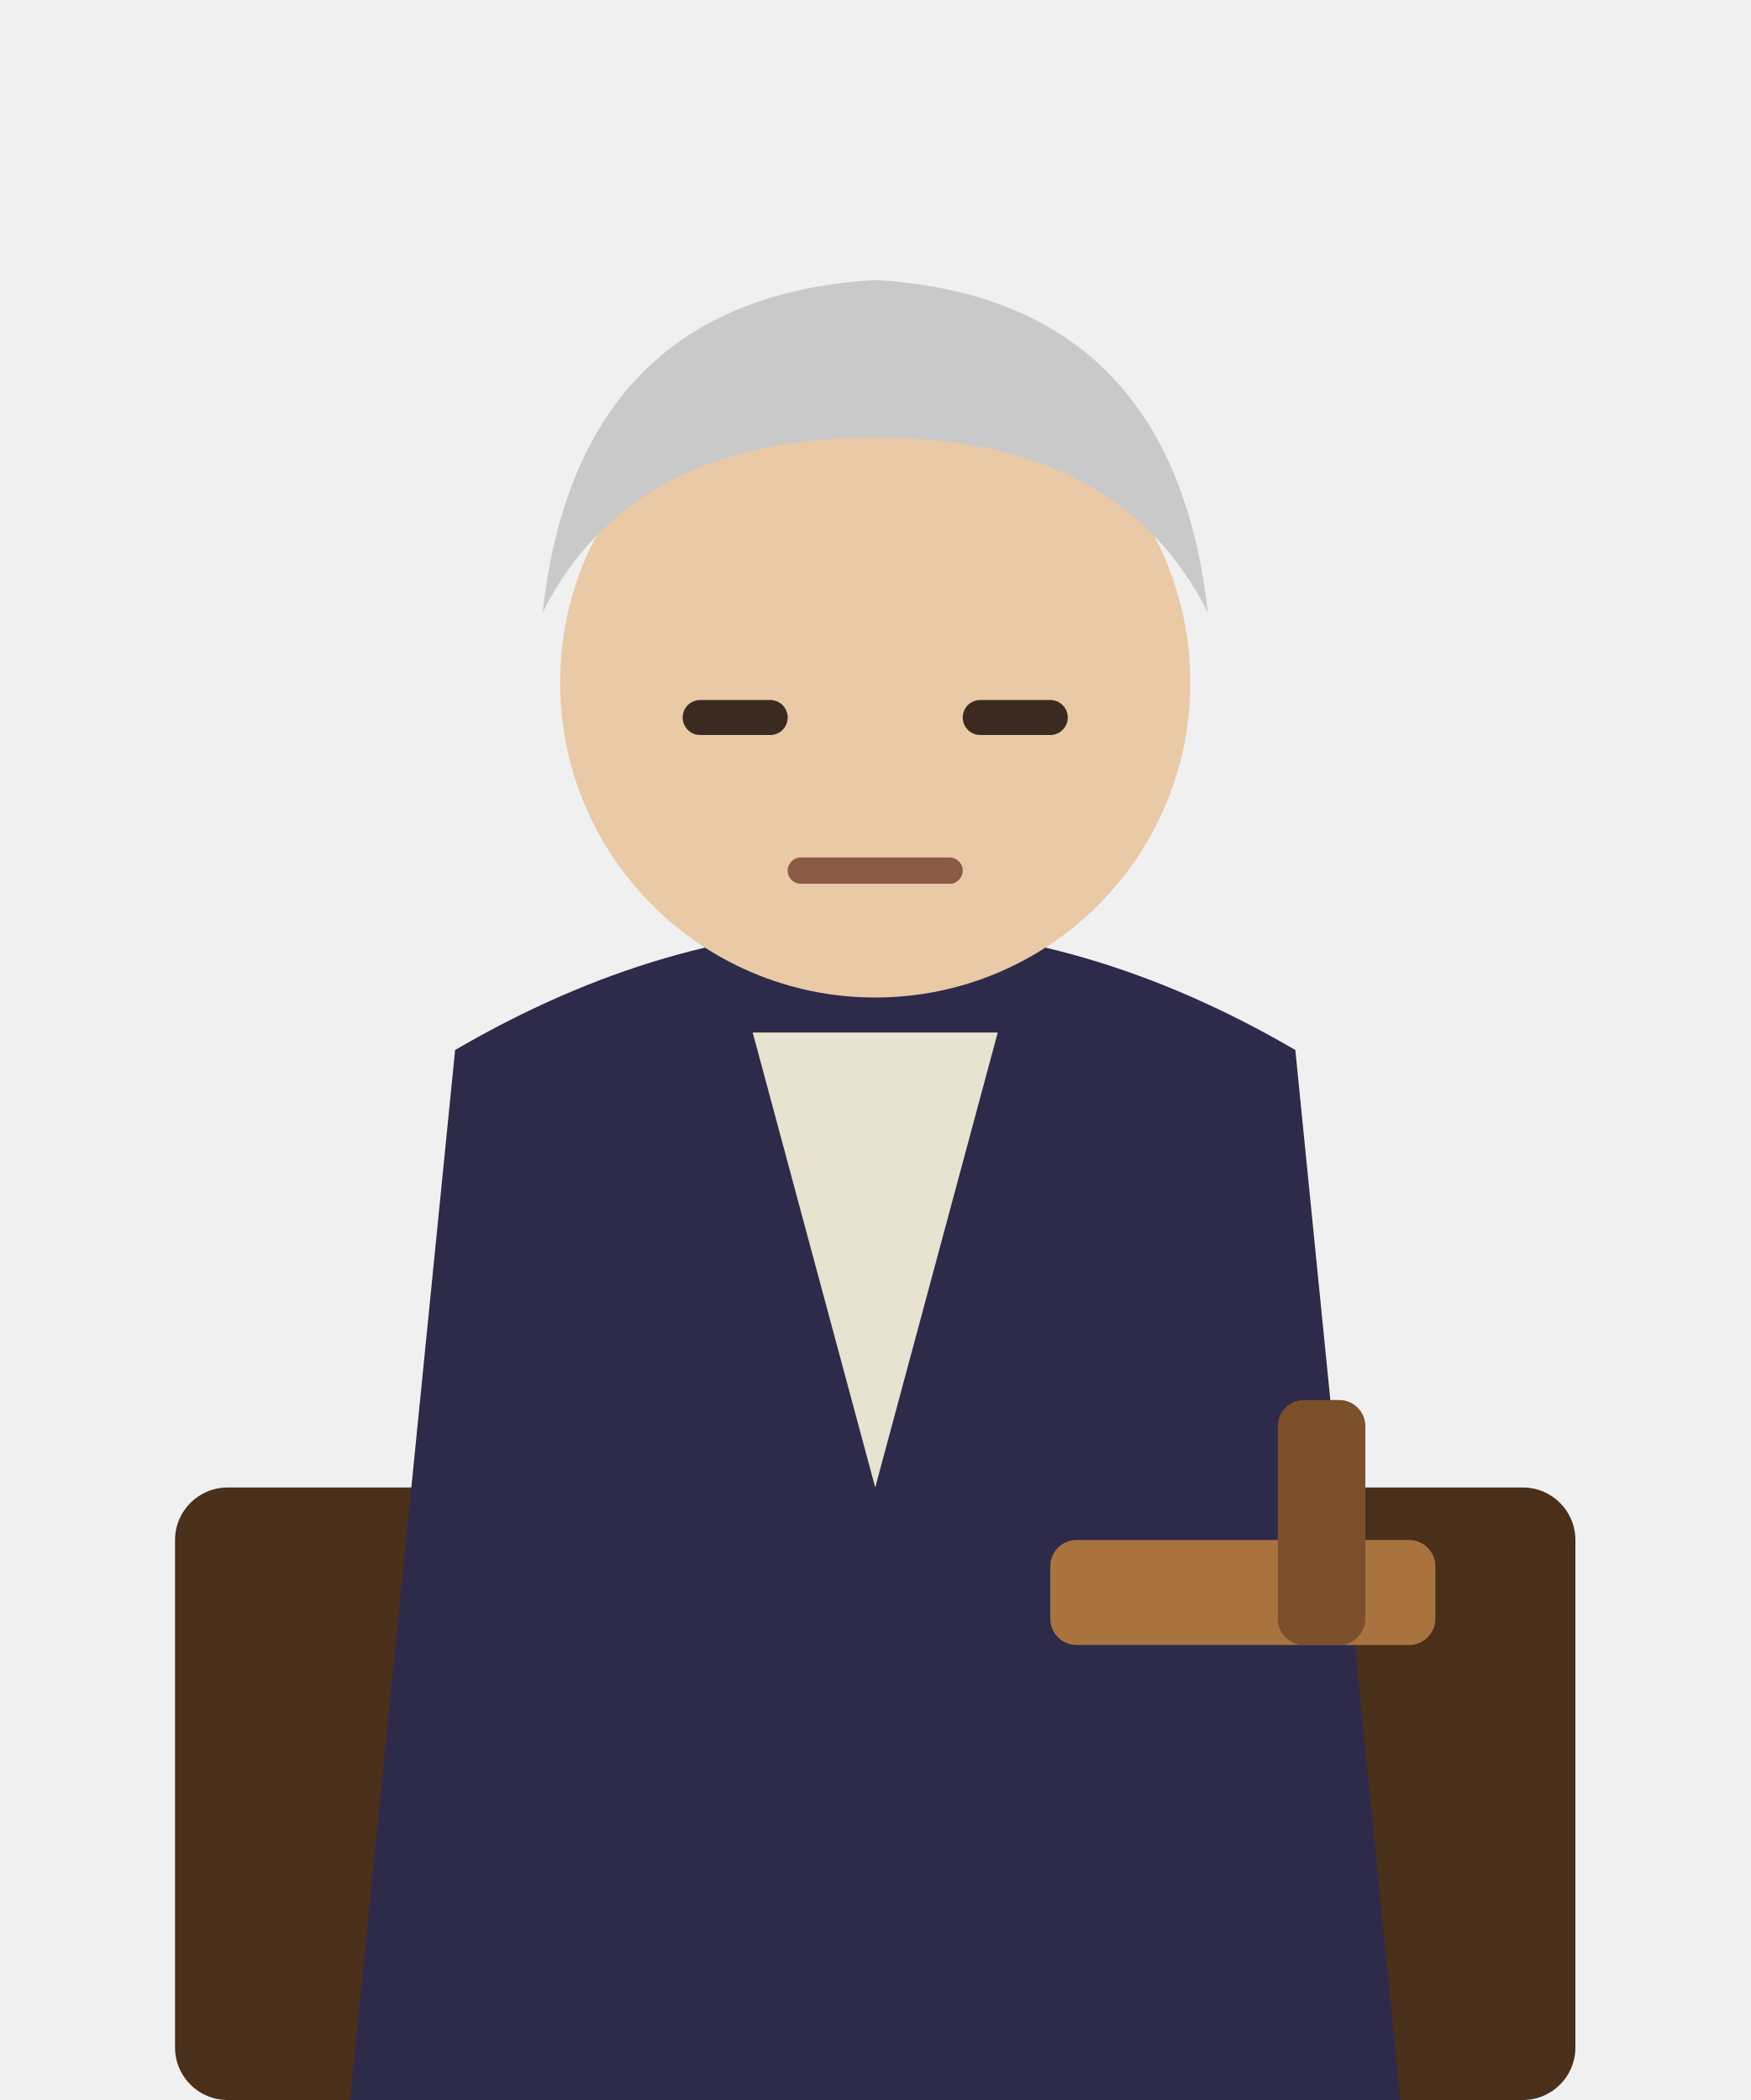
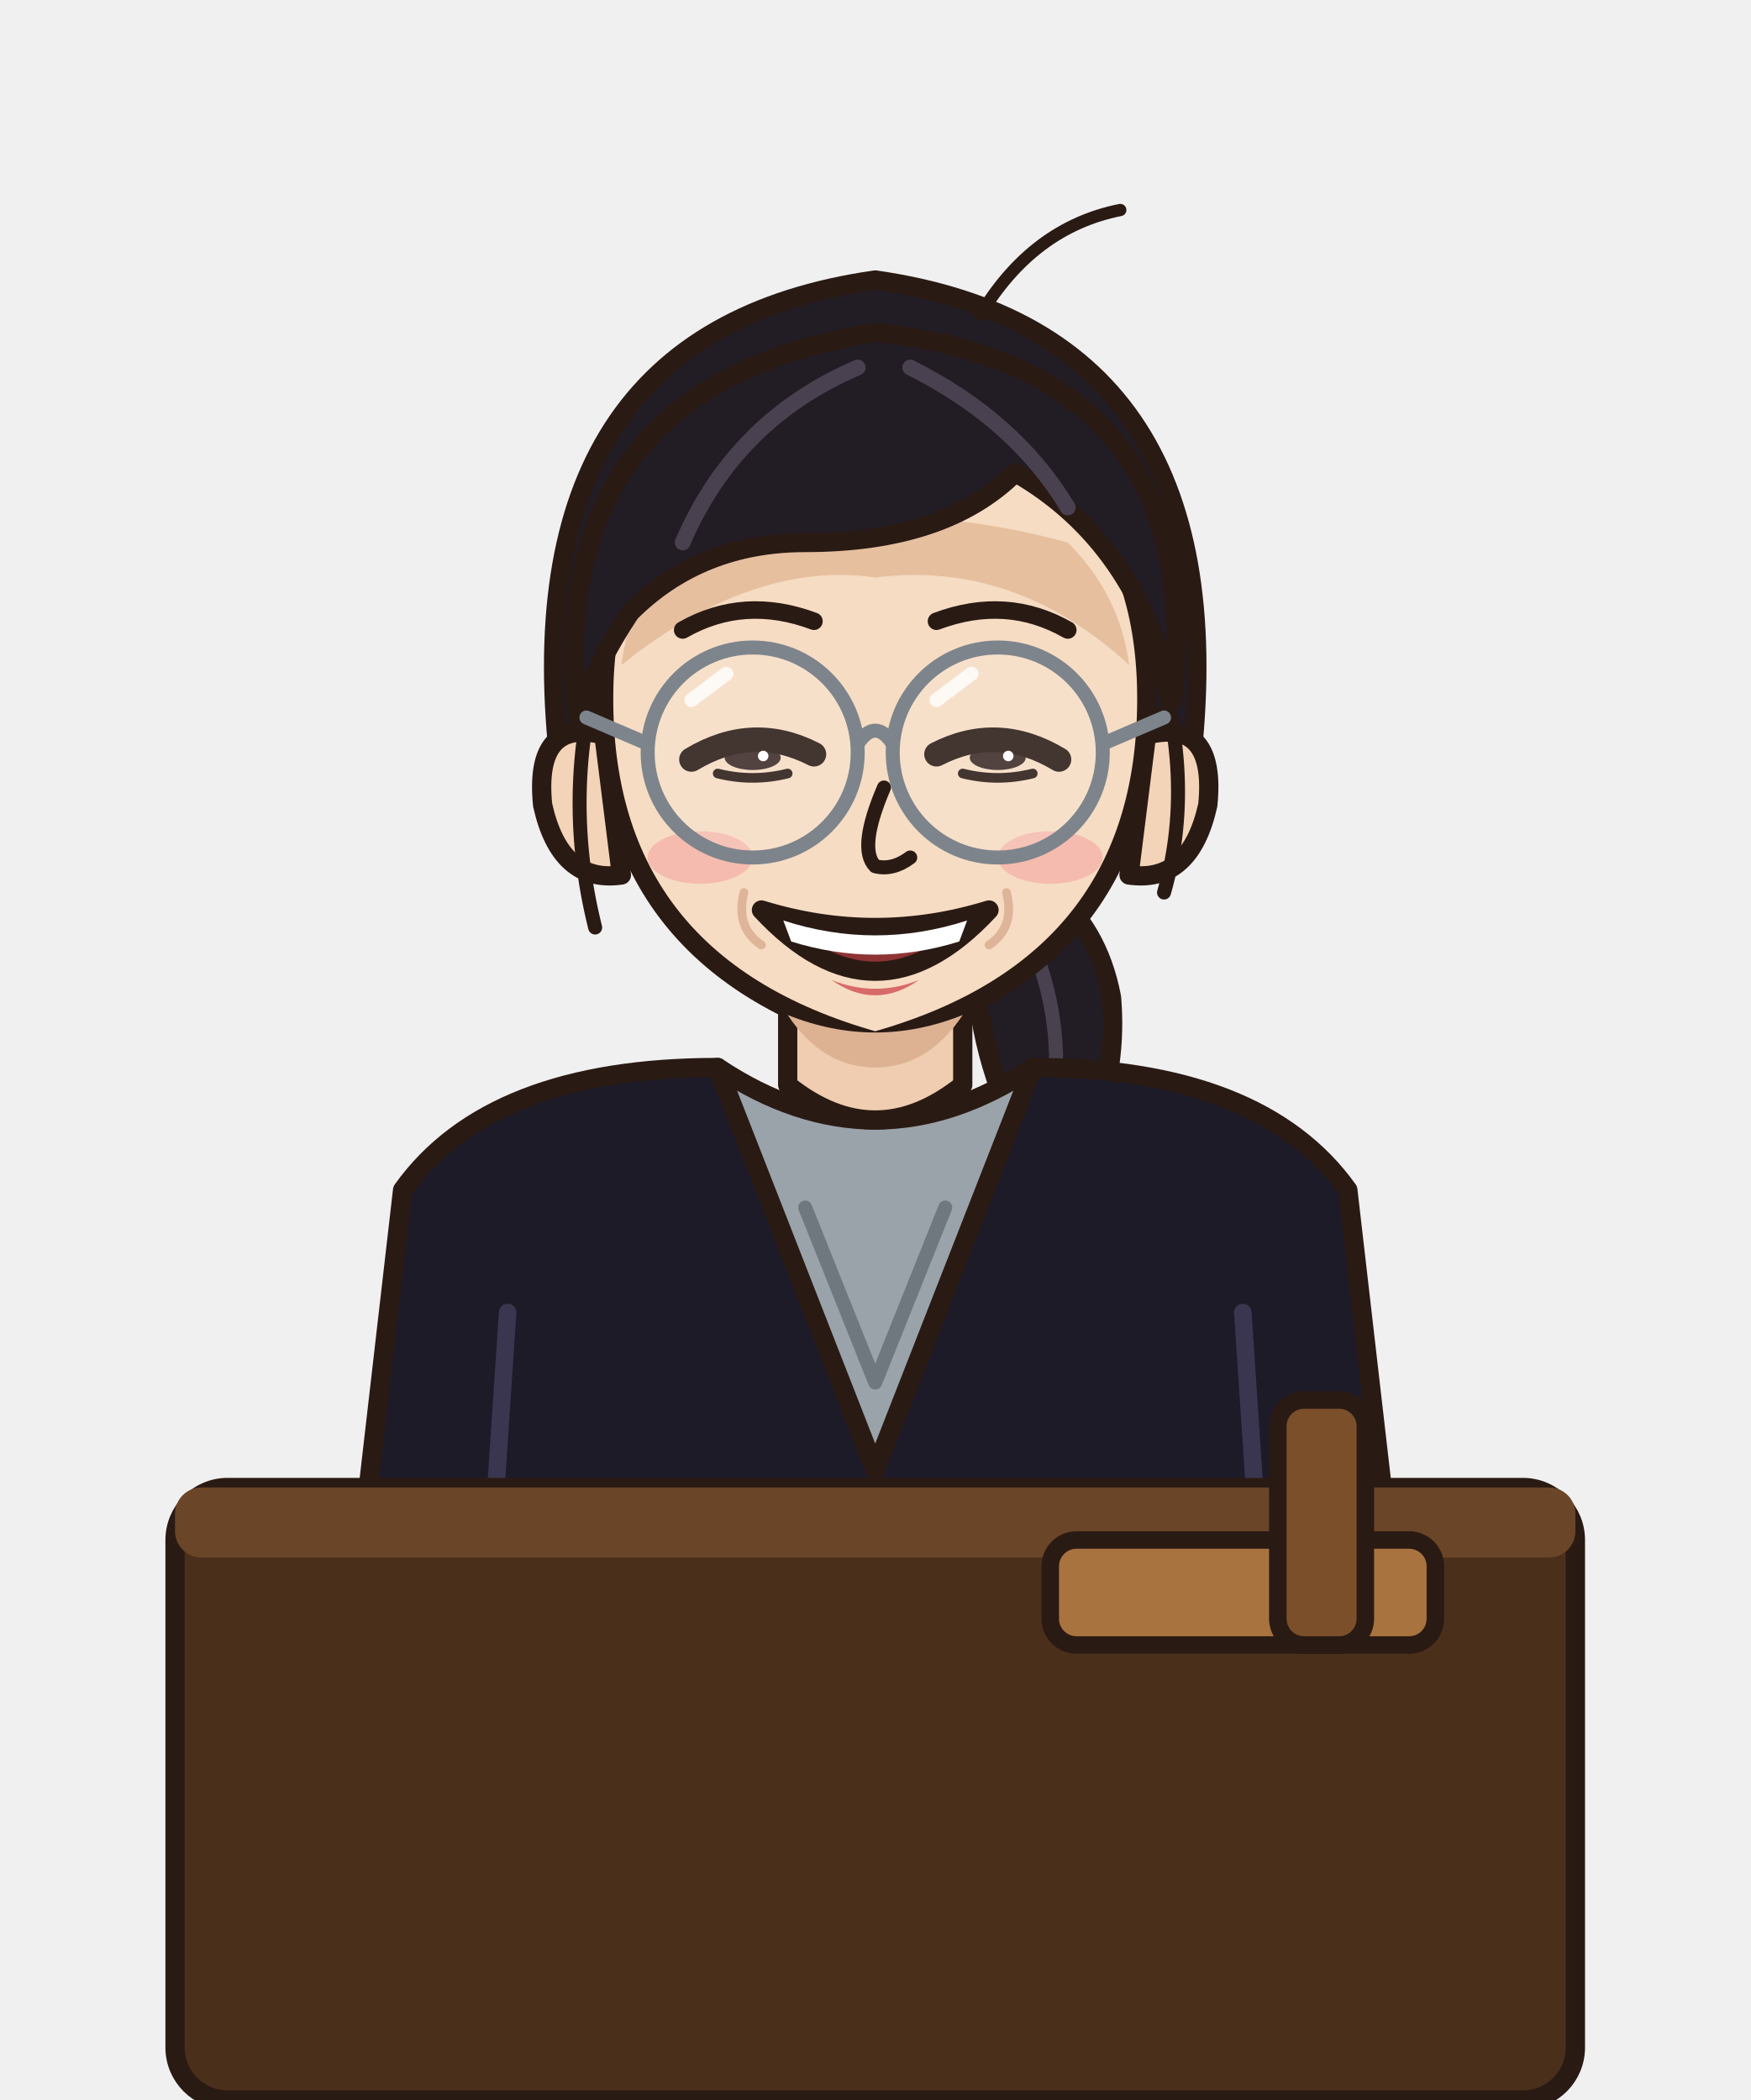
<svg xmlns="http://www.w3.org/2000/svg" viewBox="0 0 200 240">
-   <rect x="20" y="170" width="160" height="70" rx="6" fill="#4a2f1b" />
-   <path d="M40 240 L52 120 Q100 92 148 120 L160 240 Z" fill="#2d2a4a" />
-   <path d="M86 118 L100 170 L114 118 Z" fill="#e8e2d0" />
-   <circle cx="100" cy="78" r="36" fill="#e9c9a6" />
-   <path d="M62 70 Q66 34 100 32 Q134 34 138 70 Q128 50 100 50 Q72 50 62 70 Z" fill="#c9c9c9" />
-   <rect x="78" y="80" width="12" height="4" rx="2" fill="#3a2a20" />
-   <rect x="110" y="80" width="12" height="4" rx="2" fill="#3a2a20" />
-   <rect x="90" y="98" width="20" height="3" rx="1.5" fill="#8a5a44" />
-   <rect x="120" y="176" width="44" height="12" rx="3" fill="#a8733f" />
-   <rect x="146" y="160" width="10" height="28" rx="3" fill="#7a4f2a" />
+   <g stroke="#2a1a14" stroke-width="2.2" stroke-linejoin="round" stroke-linecap="round">
+     <path d="M104 96 Q124 98 127 114 Q128 126 121 136 Q114 128 112 116 Q110 106 104 96 Z" fill="#221c24" />
+     <path d="M118 108 Q122 118 120 128" fill="none" stroke="#4a4150" stroke-width="1.6" />
+     <path d="M64 88 Q58 38 100 32 Q142 38 136 88 Q126 70 100 66 Q74 70 64 88 Z" fill="#221c24" />
+     <path d="M34 240 L46 136 Q56 122 82 122 L100 150 L118 122 Q144 122 154 136 L166 240 Z" fill="#1d1b28" />
+     <path d="M58 150 L52 240 M142 150 L148 240" fill="none" stroke="#3a3650" stroke-width="2" />
+     <path d="M82 122 L100 168 L118 122 Q100 134 82 122 Z" fill="#9aa3aa" />
+     <path d="M92 138 L100 158 M108 138 L100 158" fill="none" stroke="#6f787f" stroke-width="1.6" />
+     <path d="M90 108 L90 124 Q100 132 110 124 L110 108 Z" fill="#f0cdb0" />
+     <path d="M69 84 Q61 82 62 92 Q64 101 71 100 Z" fill="#f3d4b8" />
+     <path d="M131 84 Q139 82 138 92 Q136 101 129 100 Z" fill="#f3d4b8" />
+     <path d="M69 78 Q68 110 100 119 Q132 110 131 78 Q130 50 100 48 Q70 50 69 78 Z" fill="#f6dcc3" />
+   </g>
+   <path d="M71 76 Q86 64 100 66 Q116 64 129 76 Q128 68 122 62 Q100 56 78 62 Q72 68 71 76 Z" fill="#e6bf9f" />
+   <path d="M90 116 Q100 120 110 116 Q106 122 100 122 Q94 122 90 116 Z" fill="#dcb293" />
+   <g stroke="#2a1a14" stroke-width="2.2" stroke-linejoin="round" stroke-linecap="round">
+     <path d="M66 82 Q62 44 100 38 Q138 42 134 80 Q130 62 116 54 Q108 62 92 62 Q80 62 72 70 Q68 76 66 82 Z" fill="#221c24" />
+     <path d="M78 62 Q84 48 98 42 M122 58 Q116 48 104 42" fill="none" stroke="#4a4150" stroke-width="1.8" />
+     <path d="M69 74 Q64 90 68 106" fill="none" stroke-width="1.6" />
+     <path d="M131 72 Q137 88 133 102" fill="none" stroke-width="1.6" />
+     <path d="M112 36 Q118 26 128 24" fill="none" stroke-width="1.4" />
+     <path d="M78 72 Q85 68 93 71" fill="none" stroke-width="2" />
+     <path d="M107 71 Q115 68 122 72" fill="none" stroke-width="2" />
+     <ellipse cx="86" cy="86.6" rx="3.2" ry="1.4" fill="#3b2a26" stroke="none" />
+     <ellipse cx="114" cy="86.6" rx="3.2" ry="1.4" fill="#3b2a26" stroke="none" />
+     <path d="M79 86.8 Q86 82.6 93 86.2" fill="none" stroke-width="2.8" />
+     <path d="M107 86.2 Q114 82.6 121 86.8" fill="none" stroke-width="2.8" />
+     <path d="M82 88.4 Q86 89.4 90 88.4 M110 88.4 Q114 89.4 118 88.4" fill="none" stroke-width="1.1" />
+     <path d="M101 90 Q98 97 100 99 Q102 99.5 104 98" fill="none" stroke-width="1.6" />
+     <path d="M87 104 Q100 118 113 104 Q100 108 87 104 Z" fill="#8e3434" />
+   </g>
+   <path d="M89.5 105.2 Q100 108.6 110.5 105.2 L109.6 107.6 Q100 110.6 90.4 107.6 Z" fill="#ffffff" />
+   <path d="M95 112 Q100 114 105 112 Q100 115.5 95 112 Z" fill="#d86a6a" />
+   <circle cx="87.2" cy="86.4" r="0.6" fill="#ffffff" />
+   <circle cx="115.2" cy="86.4" r="0.6" fill="#ffffff" />
+   <path d="M85 102 Q84 106 87 108 M115 102 Q116 106 113 108" fill="none" stroke="#d4a487" stroke-width="1" stroke-linecap="round" opacity="0.7" />
+   <ellipse cx="80" cy="98" rx="6" ry="3" fill="#f39a9a" opacity="0.5" />
+   <ellipse cx="120" cy="98" rx="6" ry="3" fill="#f39a9a" opacity="0.5" />
+   <g fill="#ffffff" fill-opacity="0.12" stroke="#7d848c" stroke-width="1.6">
+     <circle cx="86" cy="86" r="12" />
+     <circle cx="114" cy="86" r="12" />
+   </g>
+   <path d="M98 85 Q100 82 102 85 M74 85 L67 82 M126 85 L133 82" fill="none" stroke="#7d848c" stroke-width="1.6" stroke-linecap="round" />
+   <path d="M79 80 L83 77 M107 80 L111 77" stroke="#ffffff" stroke-width="1.6" stroke-linecap="round" opacity="0.8" />
+   <rect x="20" y="170" width="160" height="70" rx="6" fill="#4a2f1b" stroke="#2a1a14" stroke-width="2.2" />
+   <rect x="20" y="170" width="160" height="8" rx="3" fill="#6b4528" />
+   <rect x="120" y="176" width="44" height="12" rx="3" fill="#a8733f" stroke="#2a1a14" stroke-width="2" />
+   <rect x="146" y="160" width="10" height="28" rx="3" fill="#7a4f2a" stroke="#2a1a14" stroke-width="2" />
</svg>
